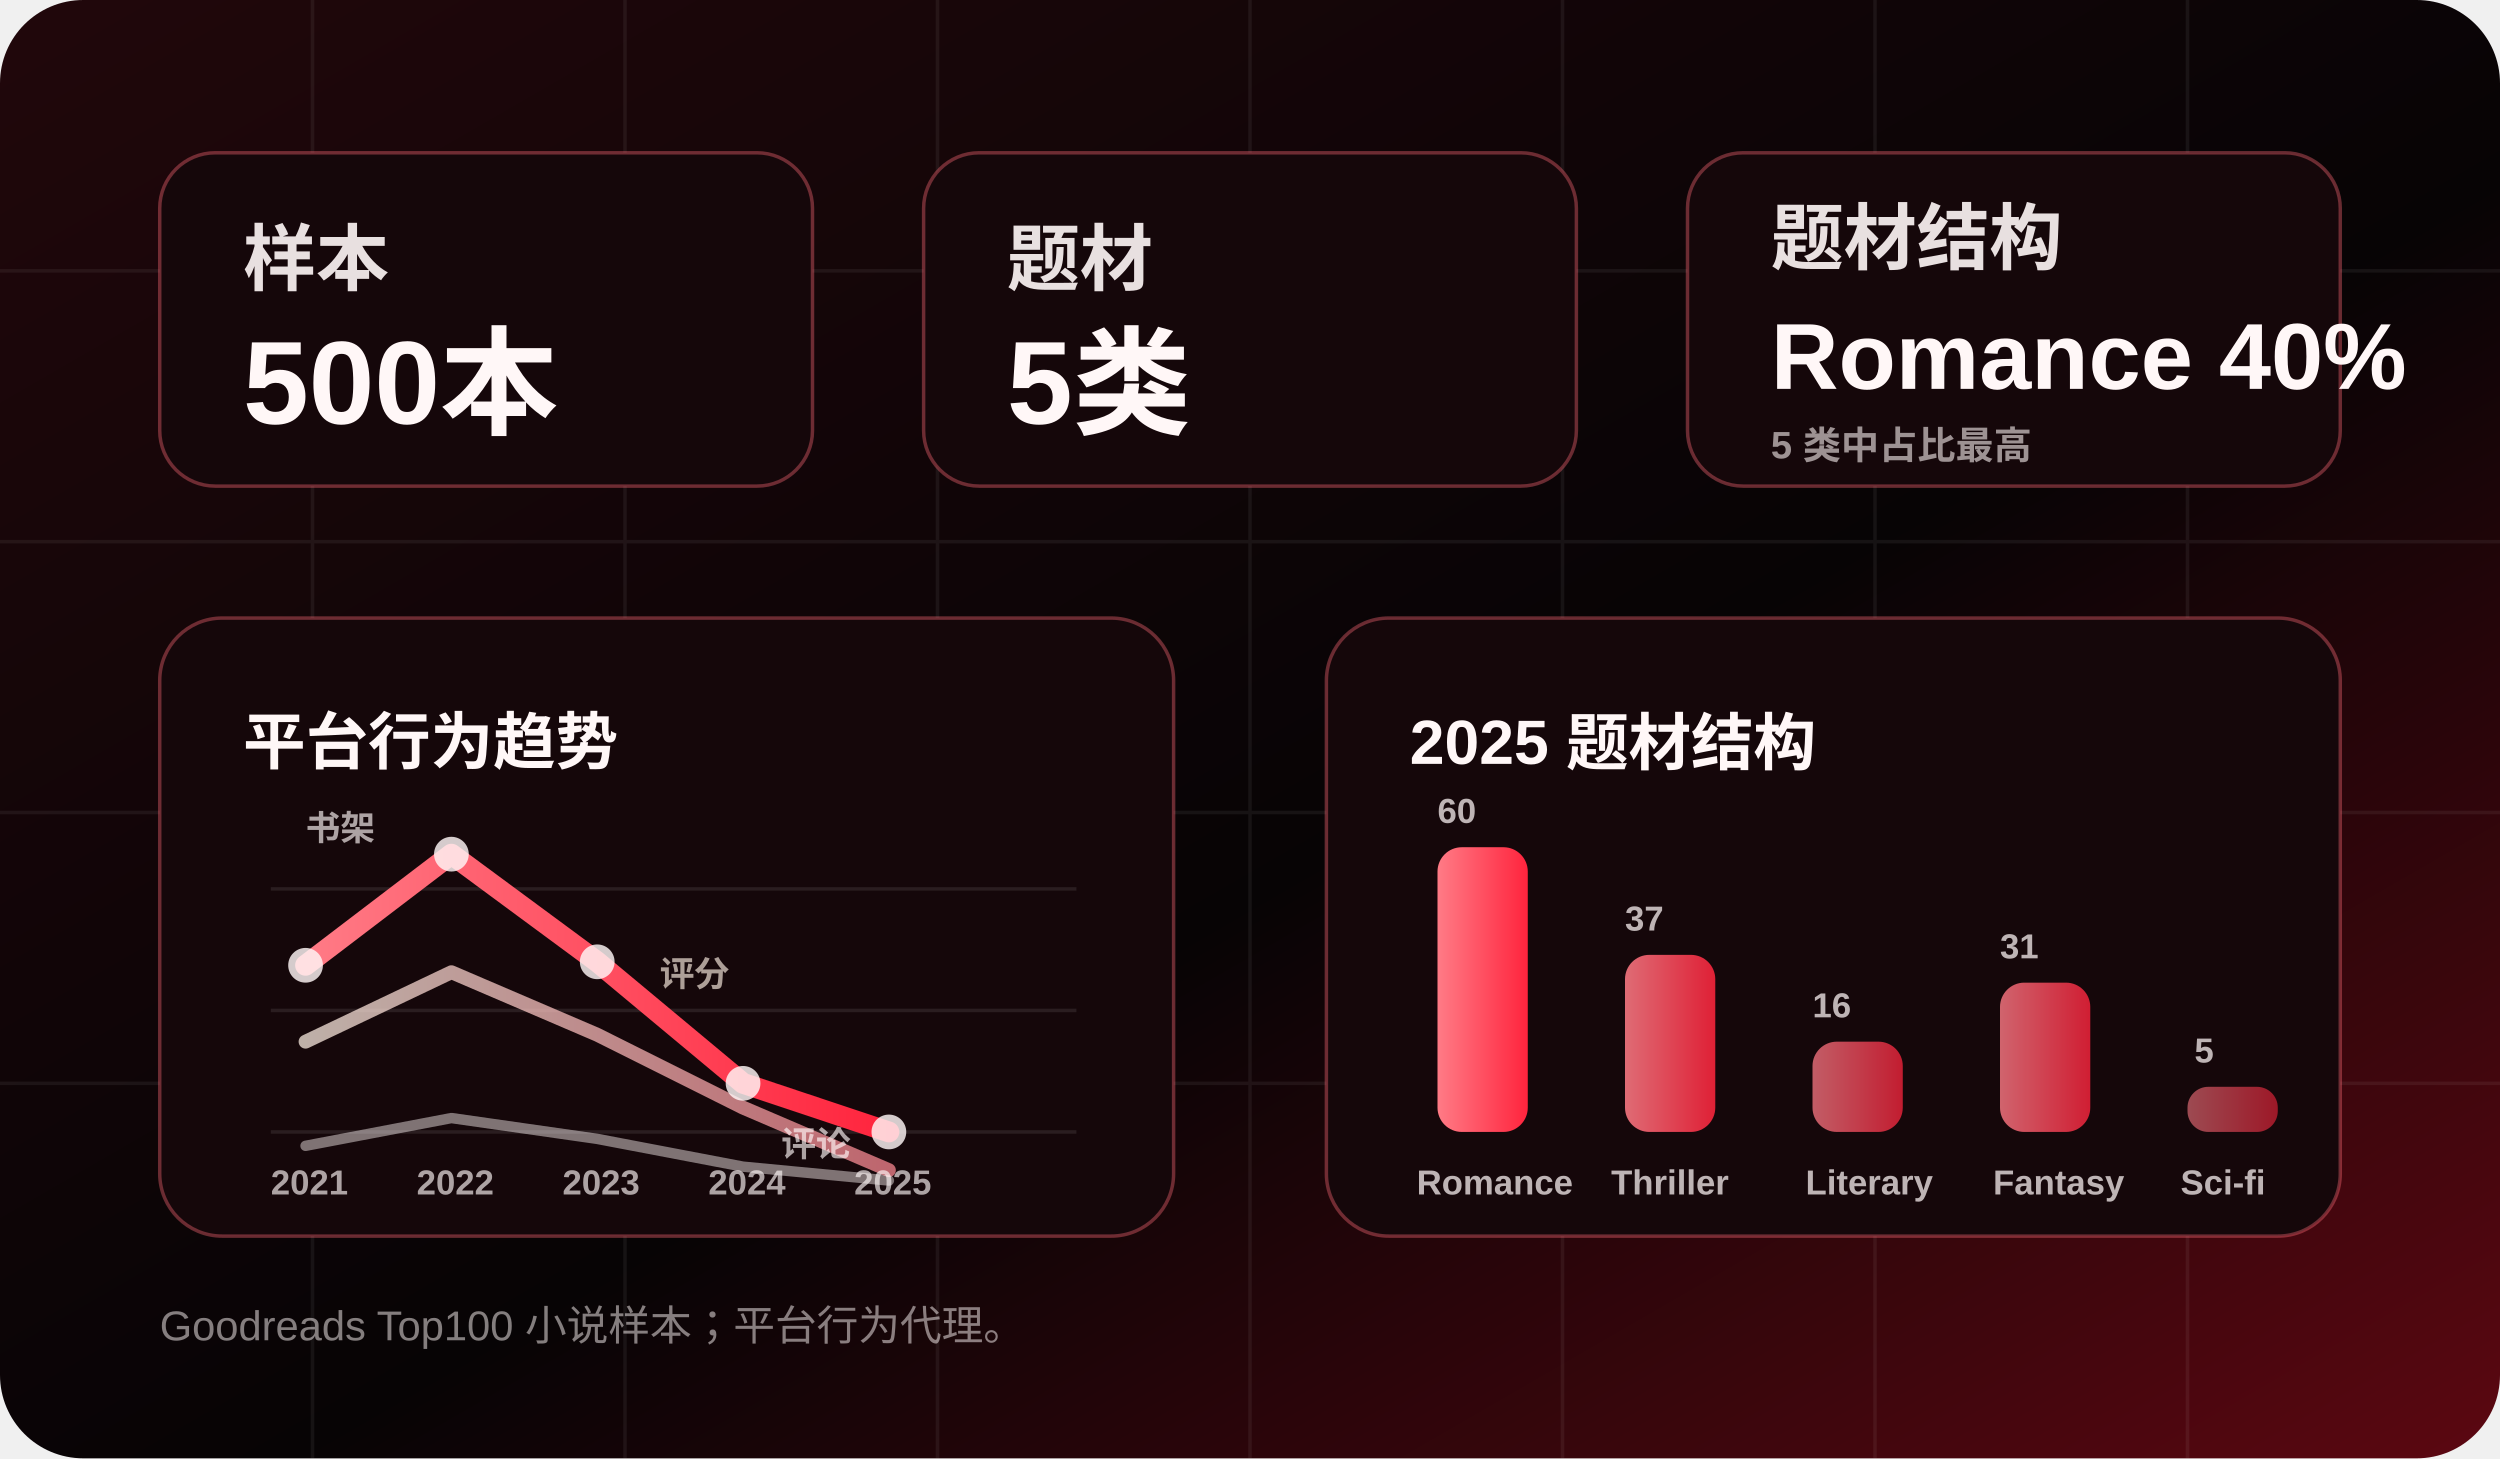
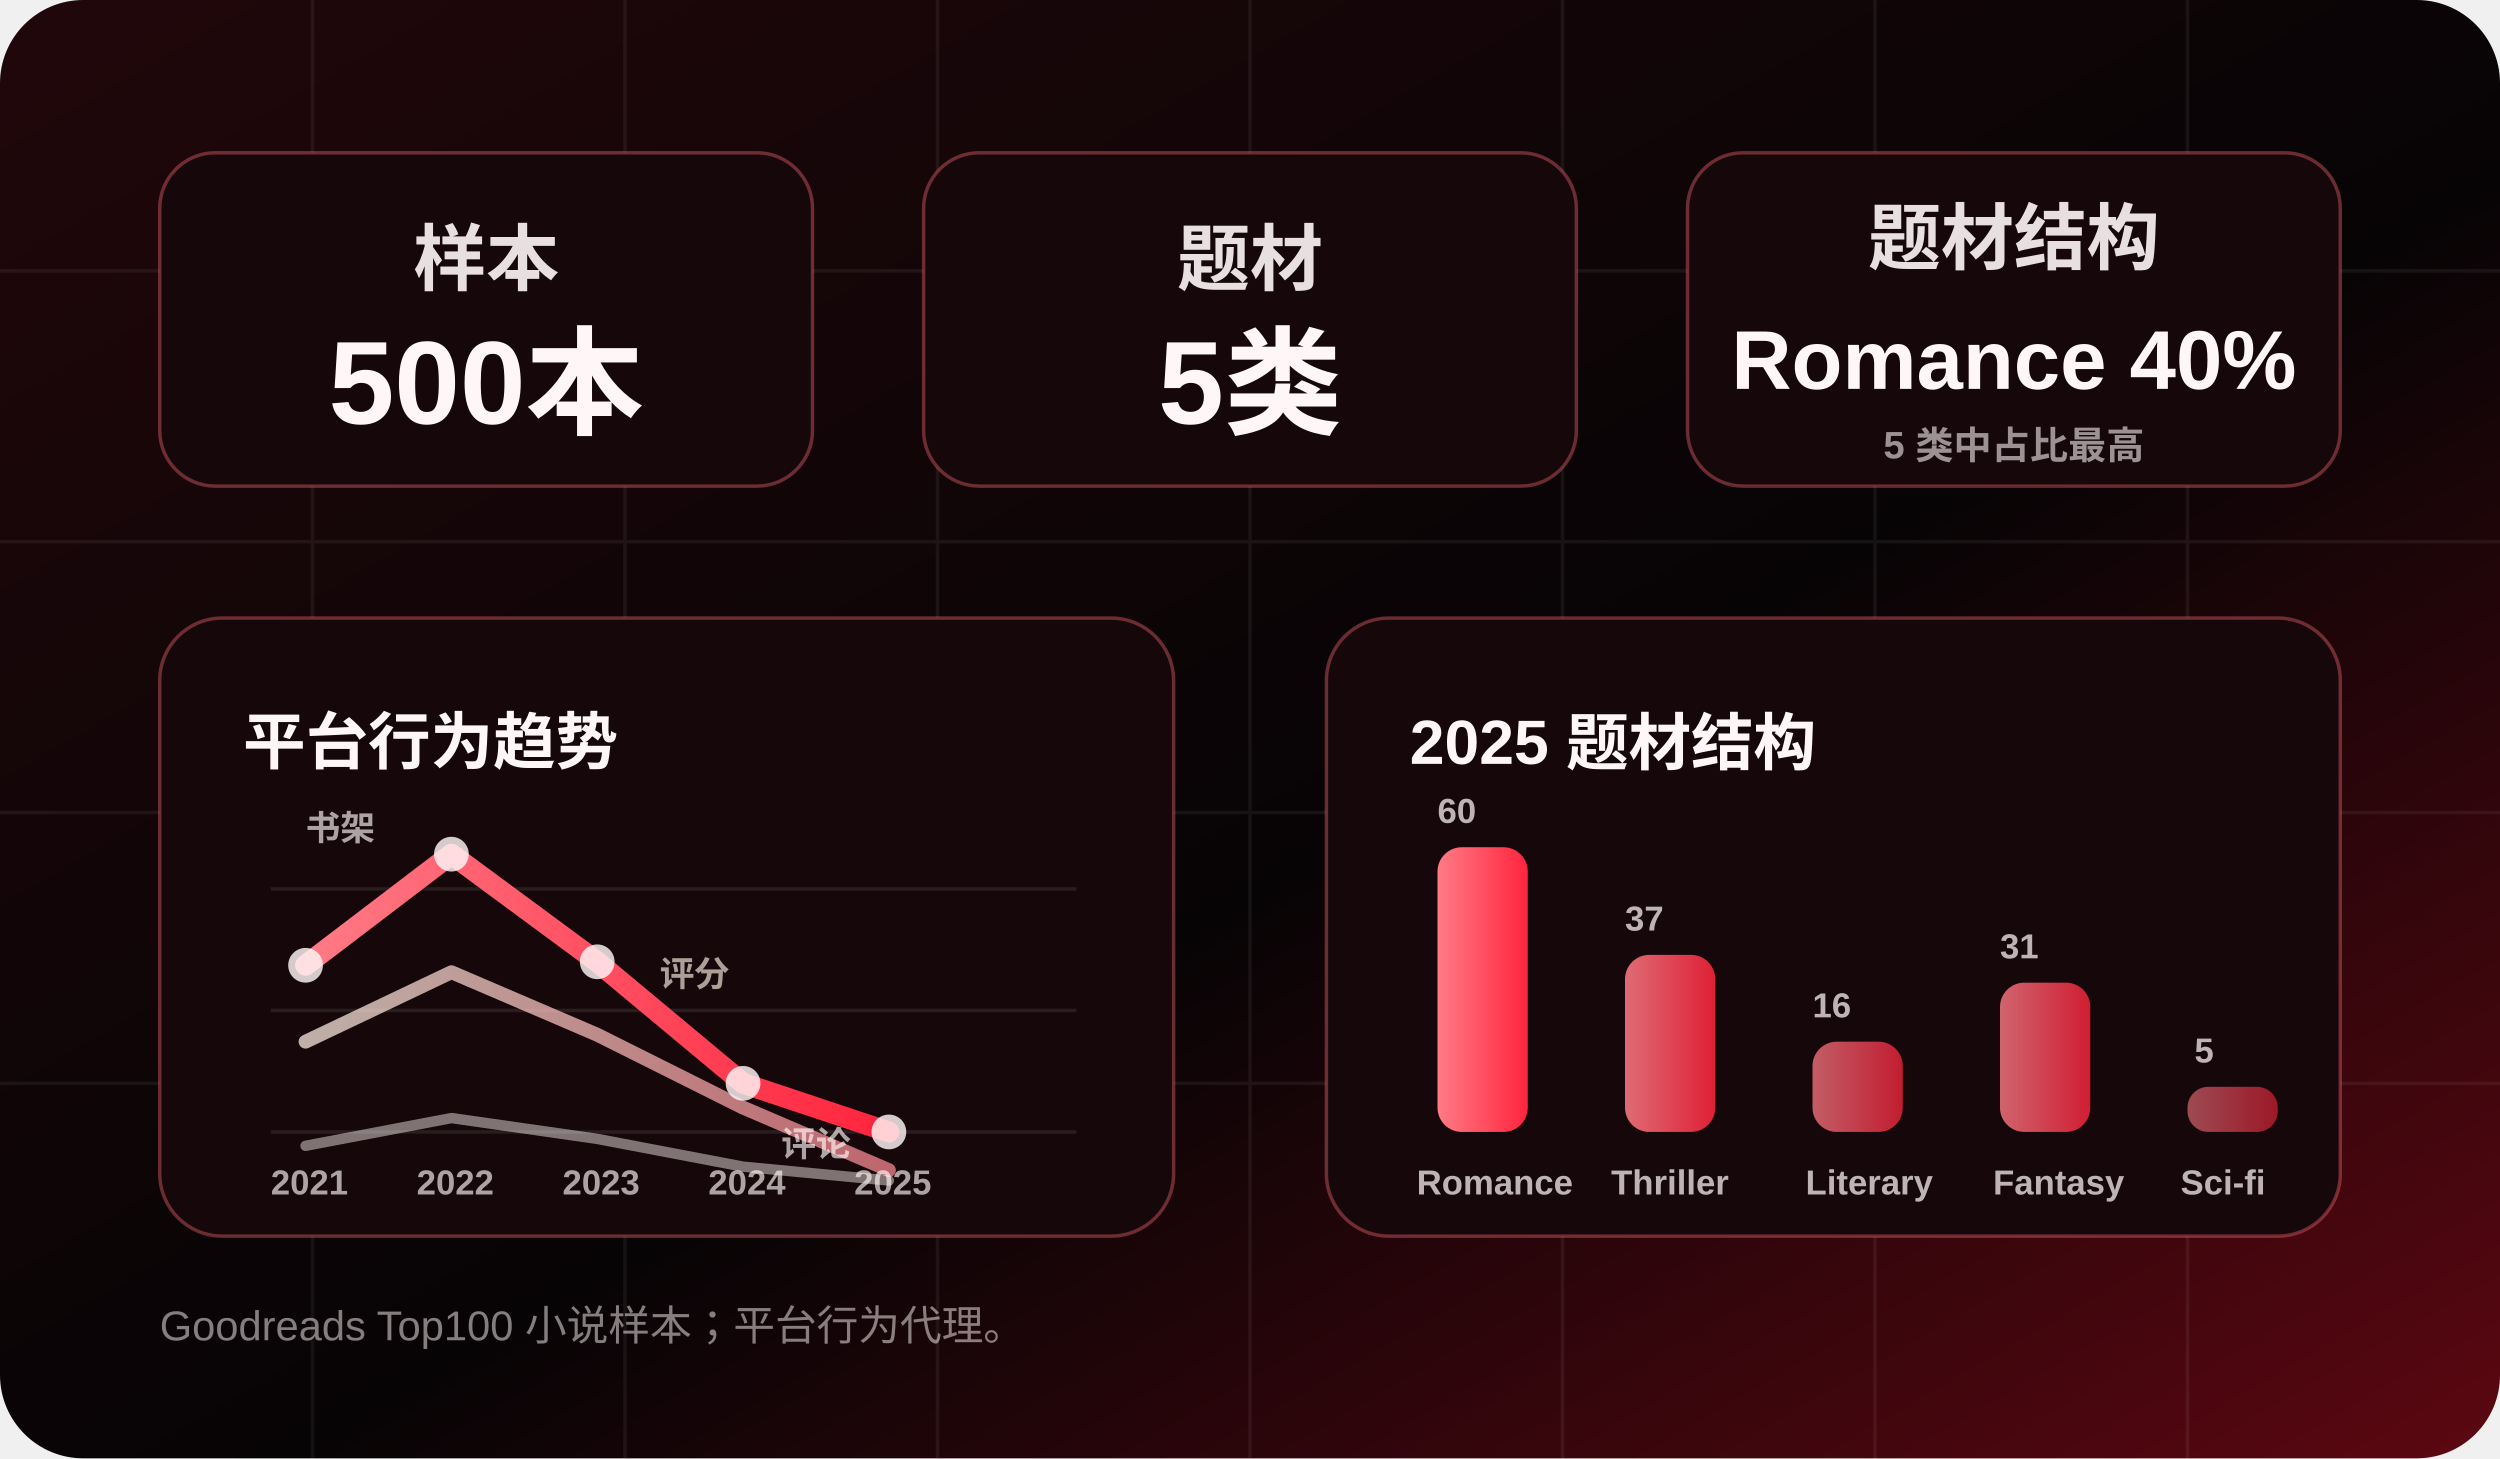
<svg xmlns="http://www.w3.org/2000/svg" width="720" height="420" viewBox="0 0 720 420" role="img" aria-labelledby="title desc">
  <defs>
    <linearGradient id="bg" x1="0" x2="1" y1="0" y2="1">
      <stop offset="0" stop-color="#21070b" />
      <stop offset="0.56" stop-color="#070405" />
      <stop offset="1" stop-color="#5c0711" />
    </linearGradient>
    <linearGradient id="red" x1="0" x2="1">
      <stop offset="0" stop-color="#ff7b86" />
      <stop offset="1" stop-color="#ff243d" />
    </linearGradient>
    <linearGradient id="cream" x1="0" x2="1">
      <stop offset="0" stop-color="#fff1e5" />
      <stop offset="1" stop-color="#ff8a94" />
    </linearGradient>
  </defs>
  <rect width="720" height="420" rx="24" fill="url(#bg)" />
  <path d="M0 78H720M0 156H720M0 234H720M0 312H720M90 0V420M180 0V420M270 0V420M360 0V420M450 0V420M540 0V420M630 0V420" stroke="#fff" stroke-opacity=".06" />
  <g fill="#15070a" stroke="#ff6b78" stroke-opacity=".38">
    <rect x="46" y="44" width="188" height="96" rx="16" />
    <rect x="266" y="44" width="188" height="96" rx="16" />
    <rect x="486" y="44" width="188" height="96" rx="16" />
    <rect x="46" y="178" width="292" height="178" rx="18" />
    <rect x="382" y="178" width="292" height="178" rx="18" />
  </g>
  <g font-family="Microsoft YaHei, Arial, sans-serif" fill="#fff7f7">
-     <text x="70" y="82" font-size="21" opacity=".9" font-weight="800">样本</text>
-     <text x="70" y="122" font-size="34" font-weight="900">500本</text>
-     <text x="290" y="82" font-size="21" opacity=".9" font-weight="800">题材</text>
-     <text x="290" y="122" font-size="34" font-weight="900">5类</text>
-     <text x="510" y="76" font-size="21" opacity=".9" font-weight="800">题材结构</text>
-     <text x="510" y="112" font-size="27" font-weight="900">Romance 40%</text>
-     <text x="510" y="132" font-size="11" opacity=".58" font-weight="700">5 类中占比最高</text>
+     <text x="140" y="82" font-size="21" opacity=".9" font-weight="800" text-anchor="middle">样本</text>
+     <text x="140" y="122" font-size="34" font-weight="900" text-anchor="middle">500本</text>
+     <text x="360" y="82" font-size="21" opacity=".9" font-weight="800" text-anchor="middle">题材</text>
+     <text x="360" y="122" font-size="34" font-weight="900" text-anchor="middle">5类</text>
+     <text x="580" y="76" font-size="21" opacity=".9" font-weight="800" text-anchor="middle">题材结构</text>
+     <text x="580" y="112" font-size="24" font-weight="900" text-anchor="middle">Romance 40%</text>
+     <text x="580" y="132" font-size="11" opacity=".58" font-weight="700" text-anchor="middle">5 类中占比最高</text>
    <text x="70" y="220" font-size="18" font-weight="900">平台行为趋势</text>
    <text x="406" y="220" font-size="18" font-weight="900">2025 题材结构</text>
  </g>
  <path d="M78 326H310M78 291H310M78 256H310" stroke="#fff" stroke-opacity=".09" />
  <path d="M88 278 L130 246 L172 277 L214 312 L256 326" stroke="url(#red)" stroke-width="6" fill="none" stroke-linecap="round" stroke-linejoin="round" />
  <path d="M88 300 L130 280 L172 298 L214 319 L256 337" stroke="url(#cream)" stroke-width="4" fill="none" stroke-linecap="round" stroke-linejoin="round" opacity=".72" />
  <path d="M88 330 L130 322 L172 328 L214 336 L256 340" stroke="#fff7f7" stroke-width="3" fill="none" stroke-linecap="round" stroke-linejoin="round" opacity=".45" />
  <g fill="#fff7f7" opacity=".82">
    <circle cx="88" cy="278" r="5" />
    <circle cx="130" cy="246" r="5" />
    <circle cx="172" cy="277" r="5" />
    <circle cx="214" cy="312" r="5" />
    <circle cx="256" cy="326" r="5" />
  </g>
  <g font-family="Microsoft YaHei, Arial, sans-serif" fill="#fff7f7" opacity=".65" font-size="10" font-weight="800">
    <text x="78" y="344">2021</text>
    <text x="120" y="344">2022</text>
    <text x="162" y="344">2023</text>
    <text x="204" y="344">2024</text>
    <text x="246" y="344">2025</text>
    <text x="88" y="242">书架</text>
    <text x="190" y="284" fill="#fff1e5">评分</text>
    <text x="225" y="333">评论</text>
  </g>
  <g fill="url(#red)">
    <rect x="414" y="244" width="26" height="82" rx="7" />
    <rect x="468" y="275" width="26" height="51" rx="7" opacity=".86" />
    <rect x="522" y="300" width="26" height="26" rx="7" opacity=".74" />
    <rect x="576" y="283" width="26" height="43" rx="7" opacity=".8" />
    <rect x="630" y="313" width="26" height="13" rx="6" opacity=".58" />
  </g>
  <g font-family="Microsoft YaHei, Arial, sans-serif" fill="#fff7f7" opacity=".72" font-size="10" font-weight="700">
    <text x="408" y="344">Romance</text>
    <text x="464" y="344">Thriller</text>
    <text x="520" y="344">Literary</text>
    <text x="574" y="344">Fantasy</text>
    <text x="628" y="344">Sci-fi</text>
    <text x="414" y="237">60</text>
    <text x="468" y="268">37</text>
    <text x="522" y="293">16</text>
    <text x="576" y="276">31</text>
    <text x="632" y="306">5</text>
  </g>
  <text x="46" y="386" fill="#fff7f7" opacity=".5" font-family="Microsoft YaHei, Arial, sans-serif" font-size="12">Goodreads Top100 小说样本；平台行为代理。</text>
</svg>
